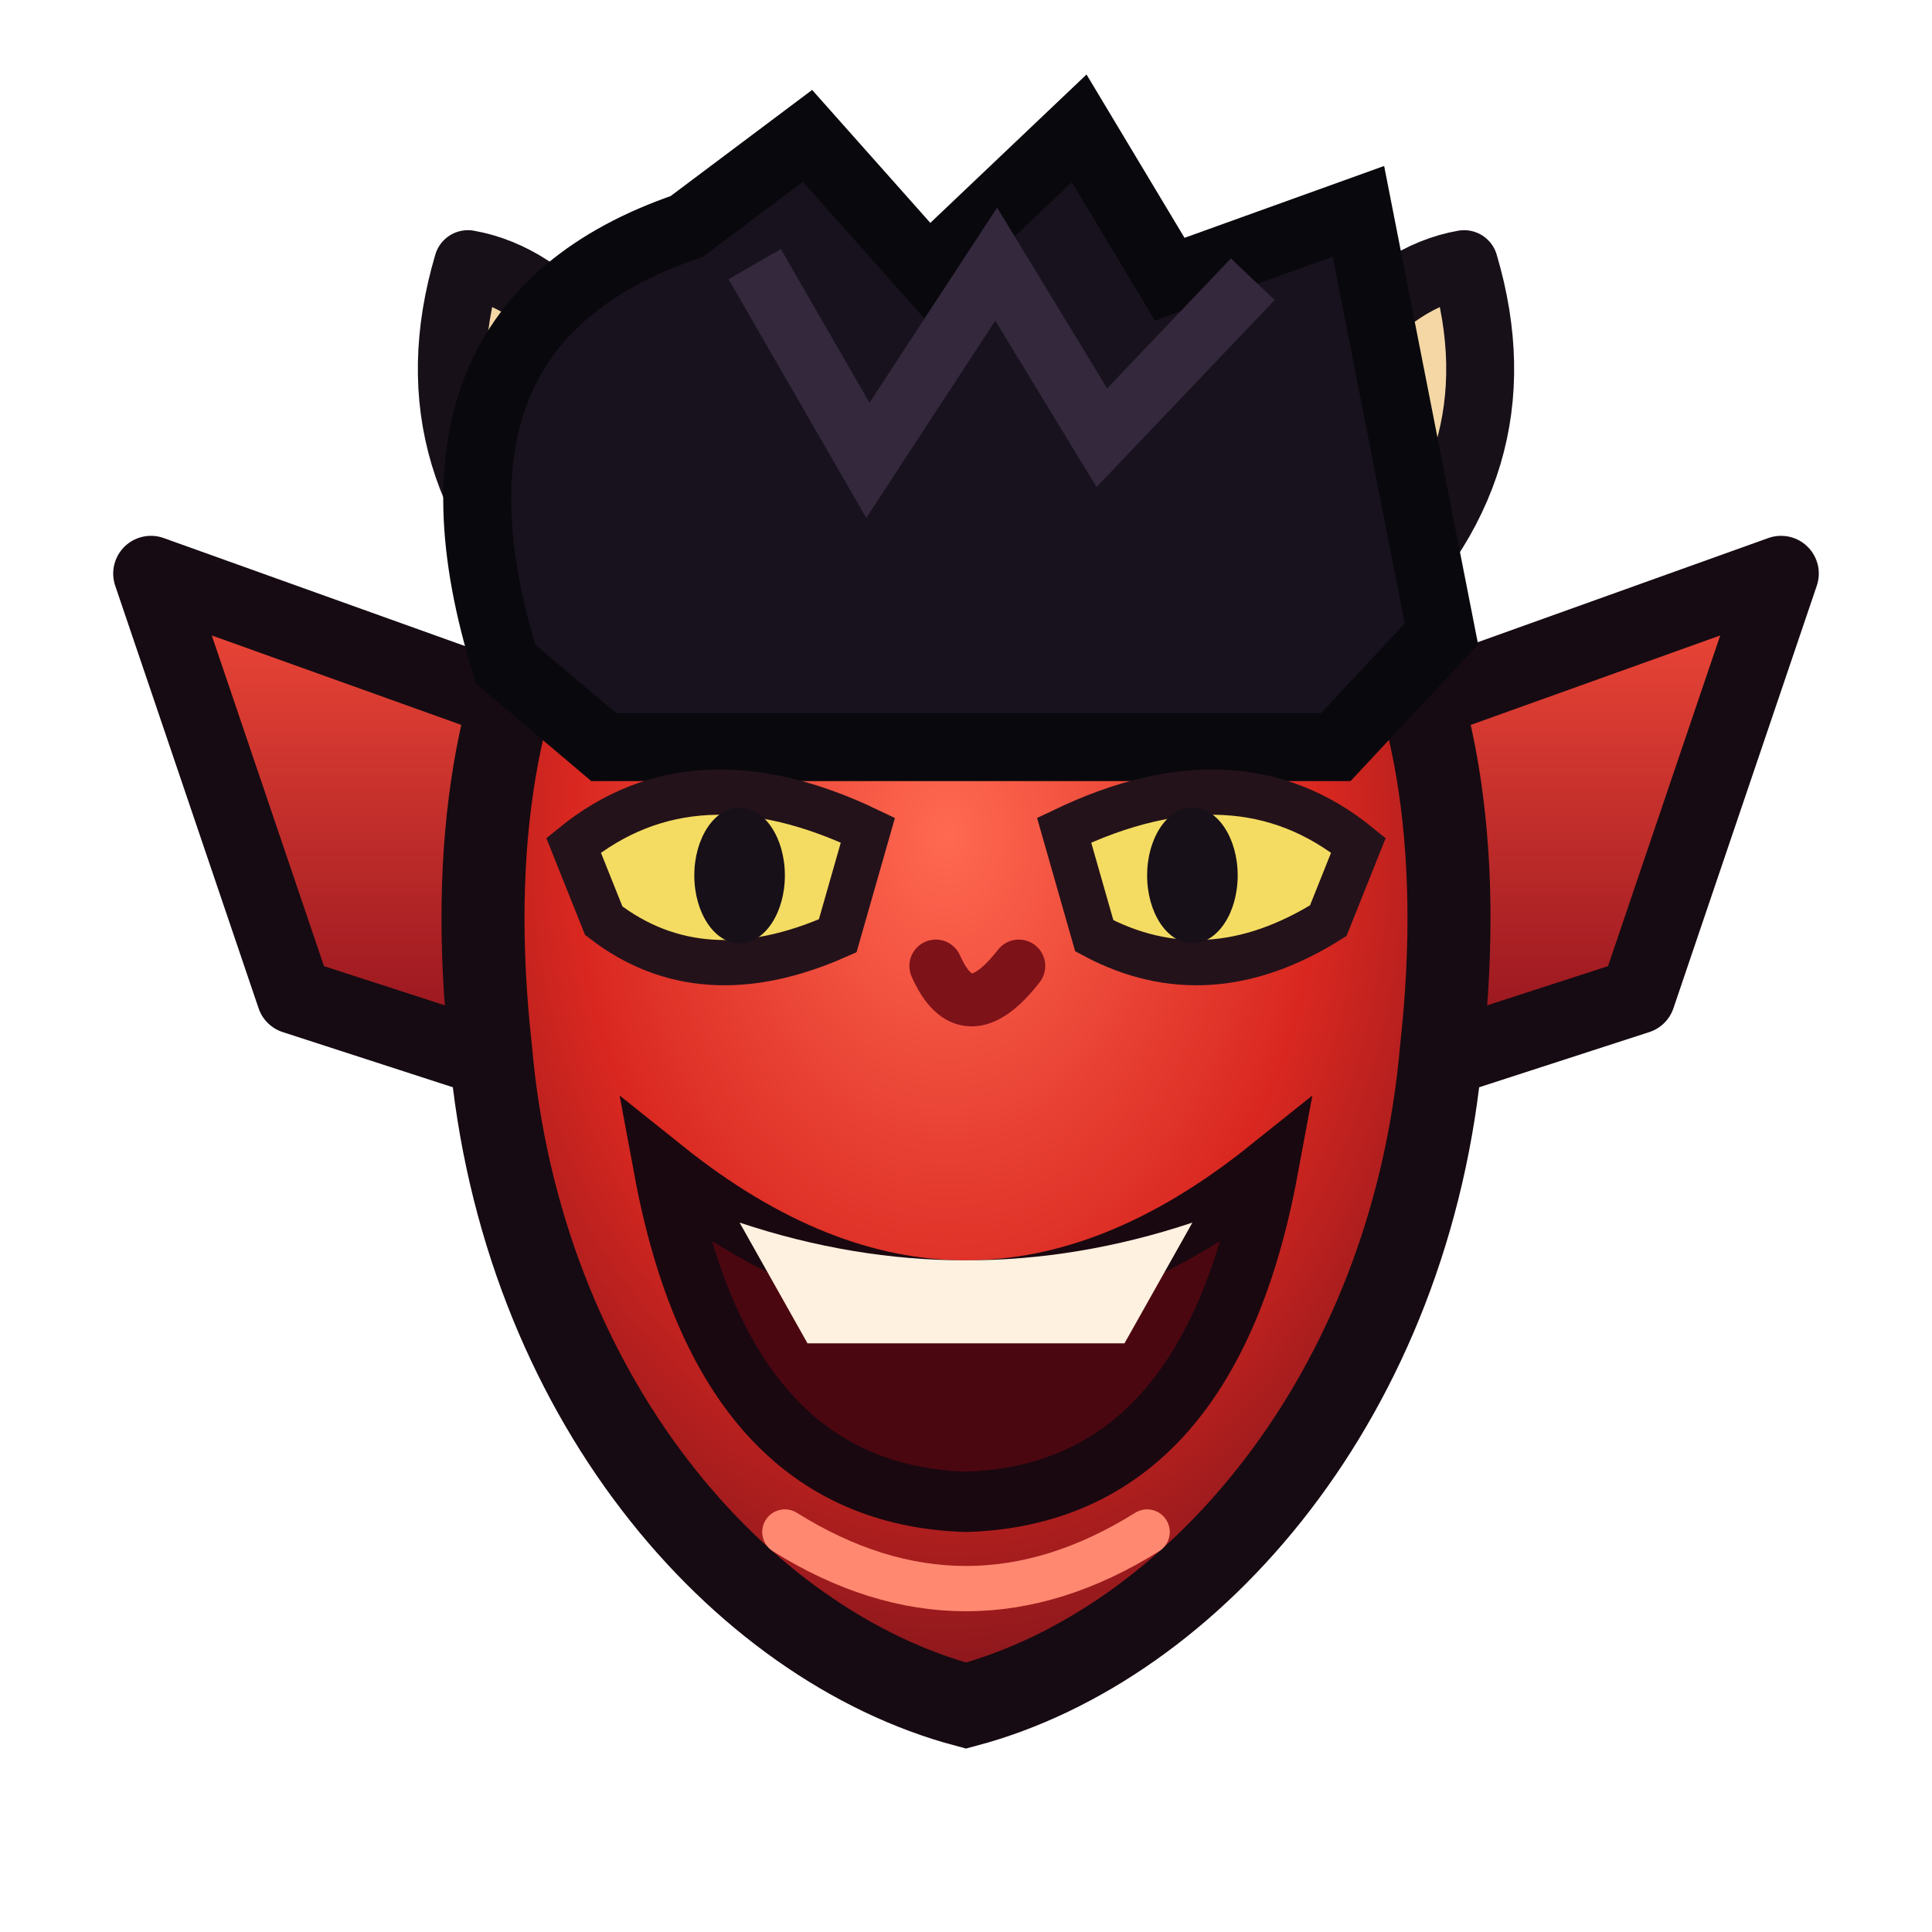
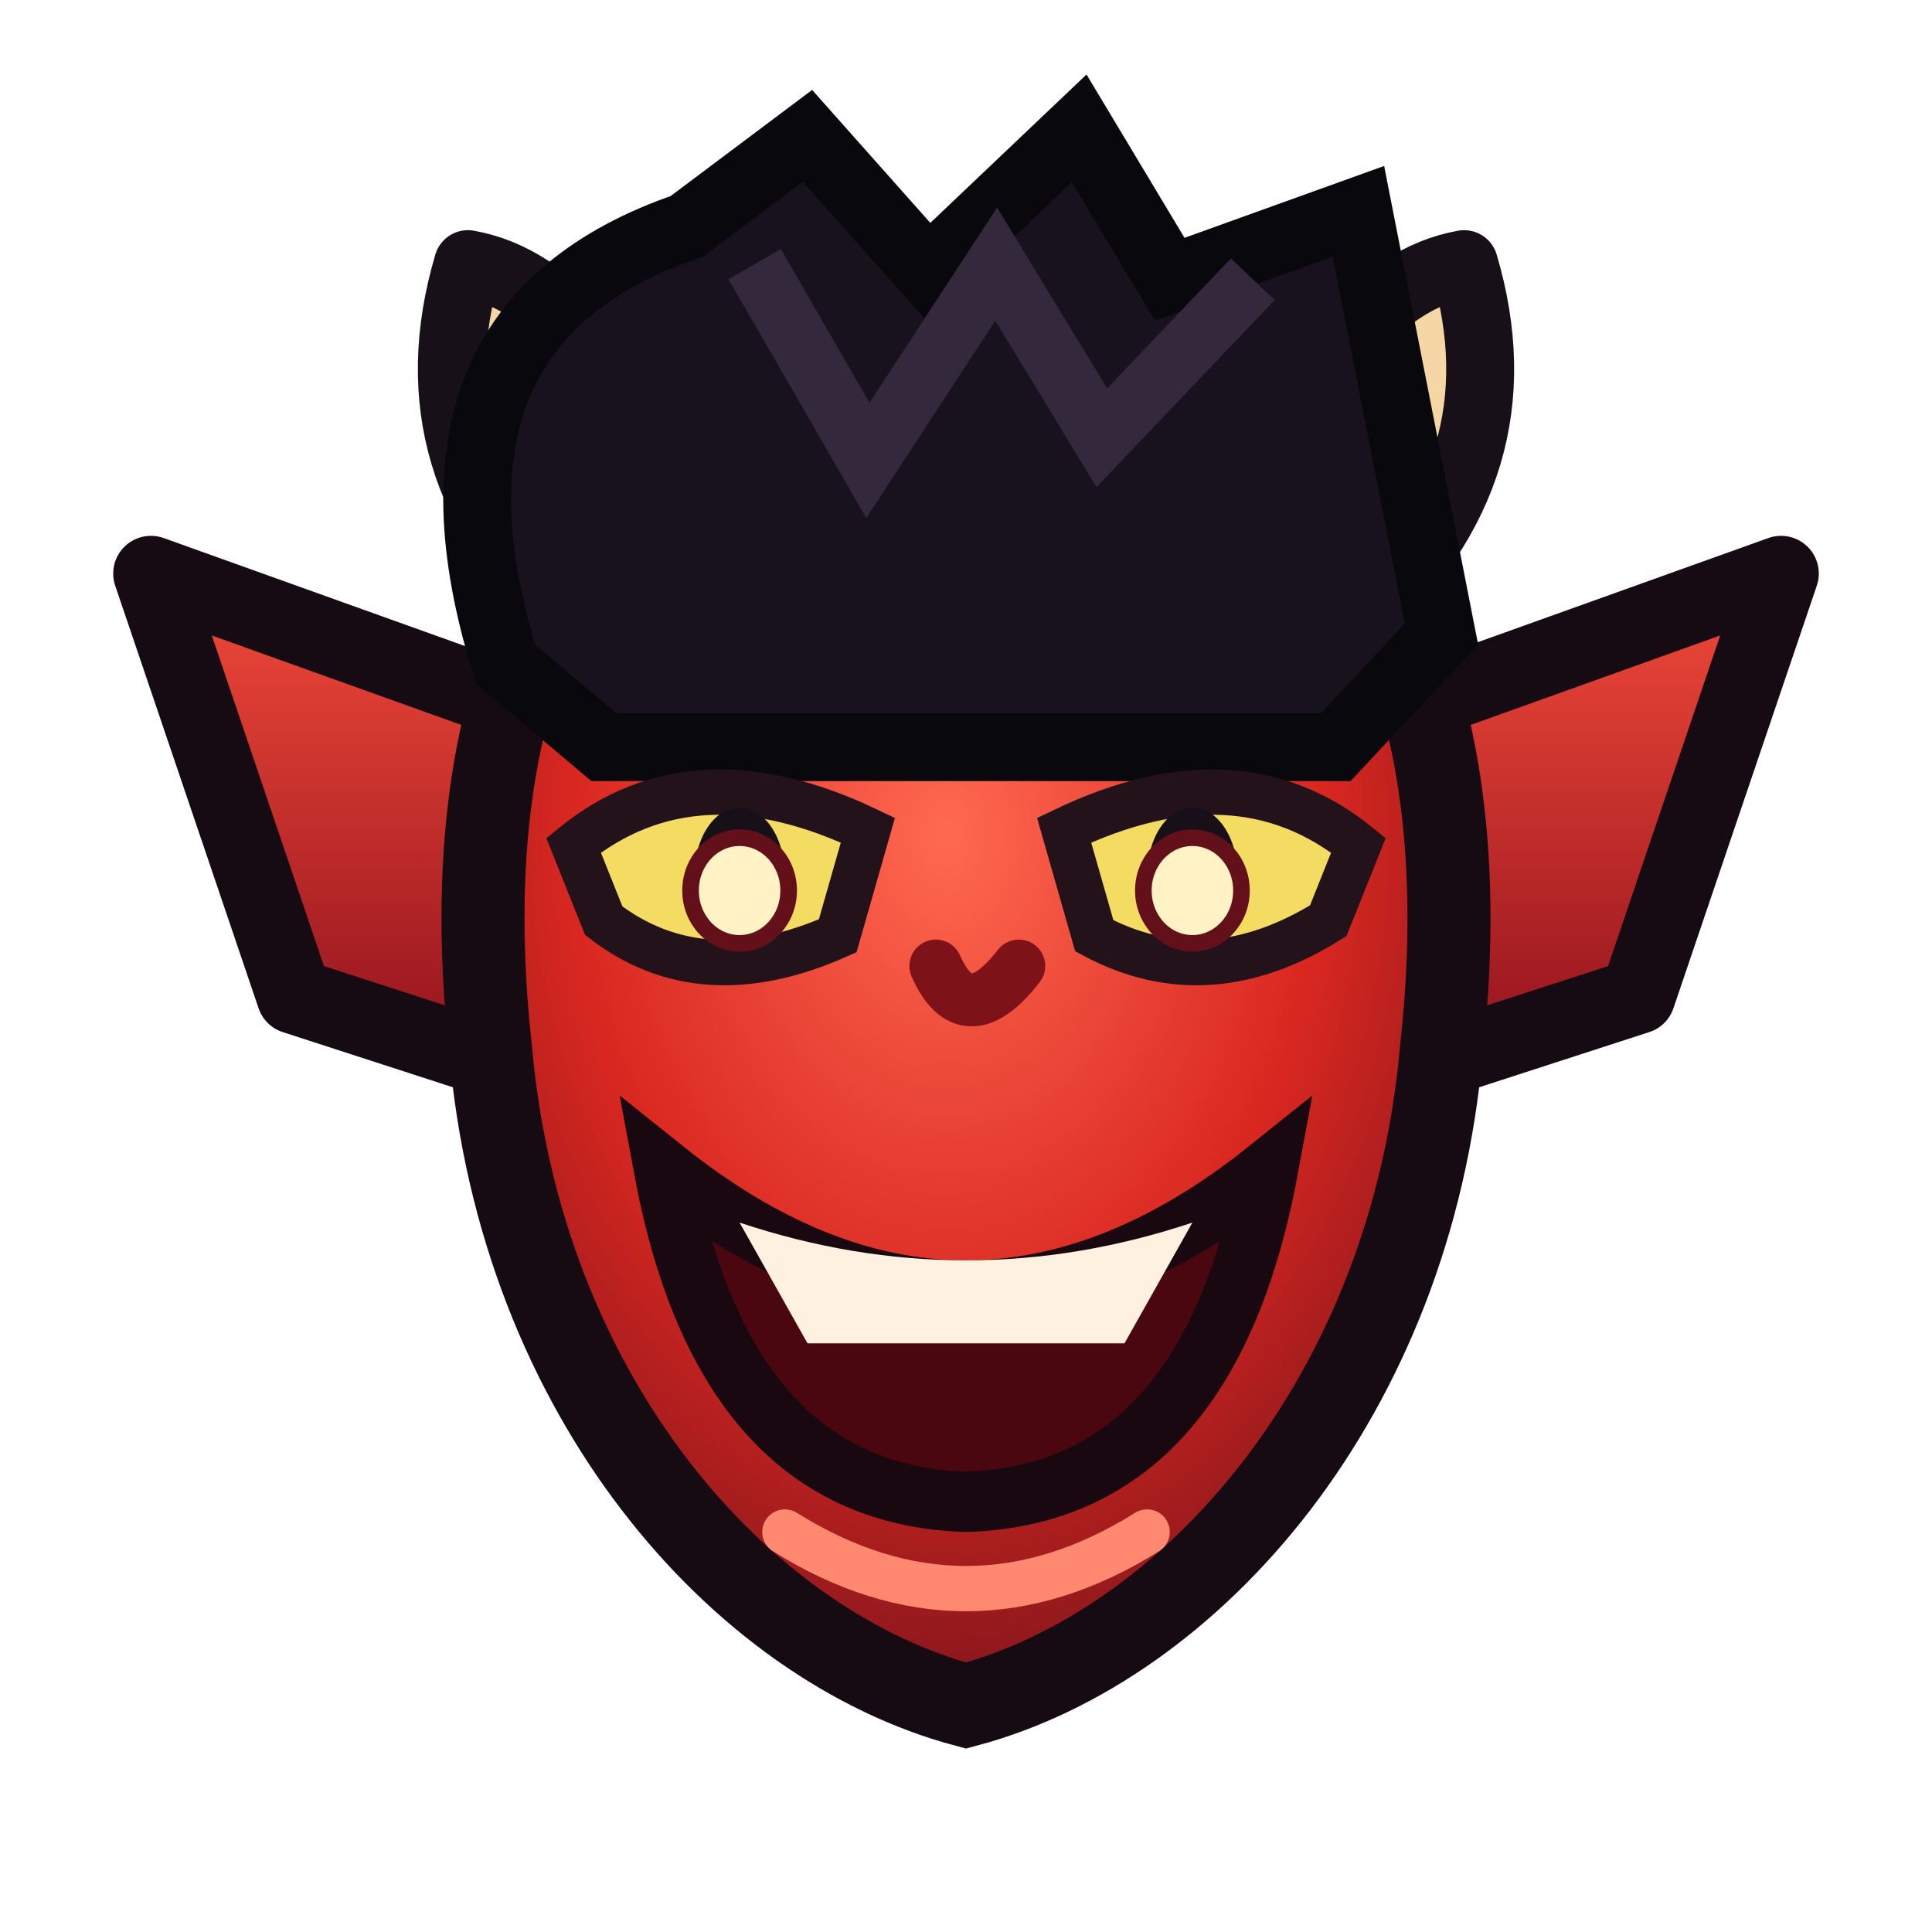
<svg xmlns="http://www.w3.org/2000/svg" viewBox="0 0 256 256">
  <defs>
    <radialGradient id="skin" cx="48%" cy="35%" r="70%">
      <stop stop-color="#ff6951" />
      <stop offset=".55" stop-color="#d92720" />
      <stop offset="1" stop-color="#76131c" />
    </radialGradient>
    <linearGradient id="ear" x2="0" y2="1">
      <stop stop-color="#f34a39" />
      <stop offset="1" stop-color="#8d101c" />
    </linearGradient>
  </defs>
  <path d="M76 82 Q54 62 62 35 Q79 38 91 70 M180 82 Q202 62 194 35 Q177 38 165 70" fill="#f4d7a5" stroke="#171019" stroke-width="9" stroke-linejoin="round" />
  <path d="M73 95 L20 76 39 132 76 144 M183 95 L236 76 217 132 180 144" fill="url(#ear)" stroke="#160b12" stroke-width="10" stroke-linejoin="round" />
  <path d="M128 48 C80 48 59 85 65 139 C69 185 98 218 128 226 C158 218 187 185 191 139 C197 85 176 48 128 48Z" fill="url(#skin)" stroke="#160b12" stroke-width="11" />
  <path d="M78 91 Q96 77 117 91 M139 91 Q160 77 178 91" fill="none" stroke="#6f1018" stroke-width="10" stroke-linecap="round" />
  <path d="M67 88 Q53 43 91 30 L107 18 123 36 143 17 155 37 180 28 191 84 177 99 80 99Z" fill="#17121d" stroke="#09080d" stroke-width="9" />
  <path d="M100 35 L115 61 132 35 146 58 166 37" fill="none" stroke="#34283d" stroke-width="8" />
  <path d="M76 112 Q92 99 115 110 L111 124 Q93 132 80 122Z M141 110 Q164 99 180 112 L176 122 Q160 132 145 124Z" fill="#f4dc62" stroke="#24121a" stroke-width="6" />
  <ellipse cx="98" cy="116" rx="6" ry="9" fill="#171019" />
  <ellipse cx="158" cy="116" rx="6" ry="9" fill="#171019" />
  <path d="M124 128 Q128 137 135 128" fill="none" stroke="#7d1219" stroke-width="7" stroke-linecap="round" />
  <path d="M88 155 Q128 187 168 155 Q160 198 128 199 Q96 198 88 155Z" fill="#4b0710" stroke="#1a0810" stroke-width="8" />
  <path d="M98 162 Q128 172 158 162 L149 178 107 178Z" fill="#fff1df" />
  <path d="M104 203 Q128 218 152 203" fill="none" stroke="#ff8970" stroke-width="6" stroke-linecap="round" />
+   <g fill="#fff2c4" stroke="#64101a" stroke-width="2.2" pointer-events="none">
+     <ellipse cx="98" cy="118" rx="6.5" ry="7">
+       <animate attributeName="cx" values="98;104;98;92;98" keyTimes="0;.28;.5;.72;1" dur="4.6s" repeatCount="indefinite" />
+       <animate attributeName="ry" values="7;7;1.2;7;7" keyTimes="0;.44;.47;.50;1" dur="4.6s" repeatCount="indefinite" />
+     </ellipse>
+     <ellipse cx="158" cy="118" rx="6.5" ry="7">
+       <animate attributeName="cx" values="158;152;158;164;158" keyTimes="0;.28;.5;.72;1" dur="4.6s" repeatCount="indefinite" />
+       <animate attributeName="ry" values="7;7;1.2;7;7" keyTimes="0;.44;.47;.50;1" dur="4.6s" repeatCount="indefinite" />
+     </ellipse>
+   </g>
</svg>
